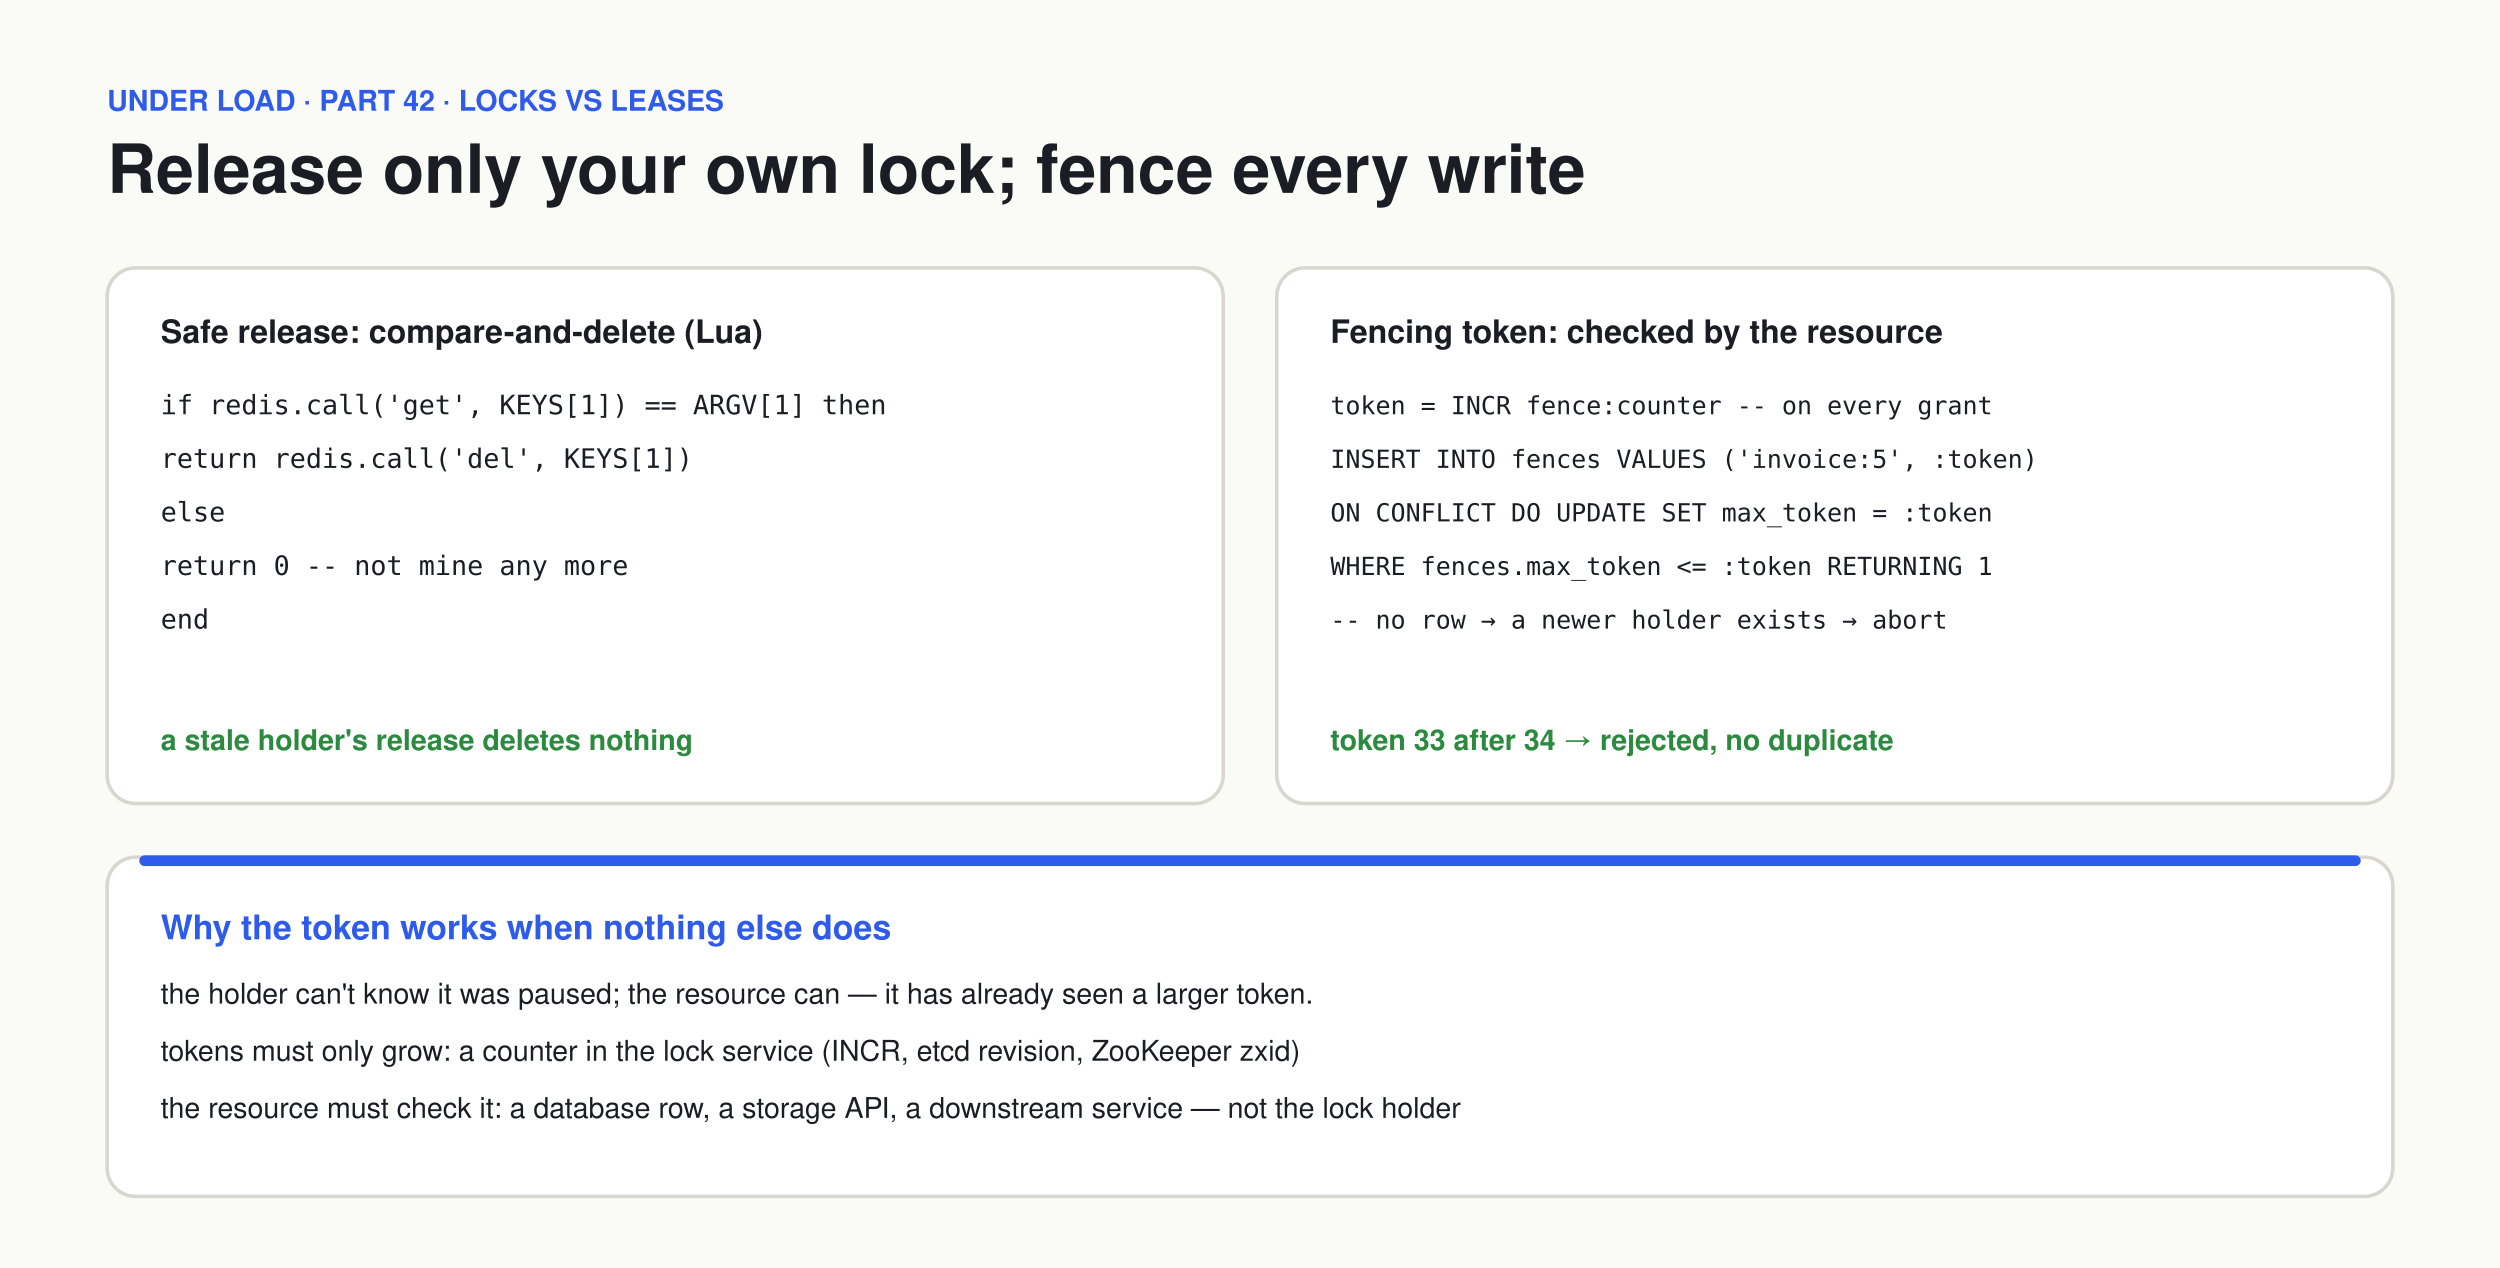
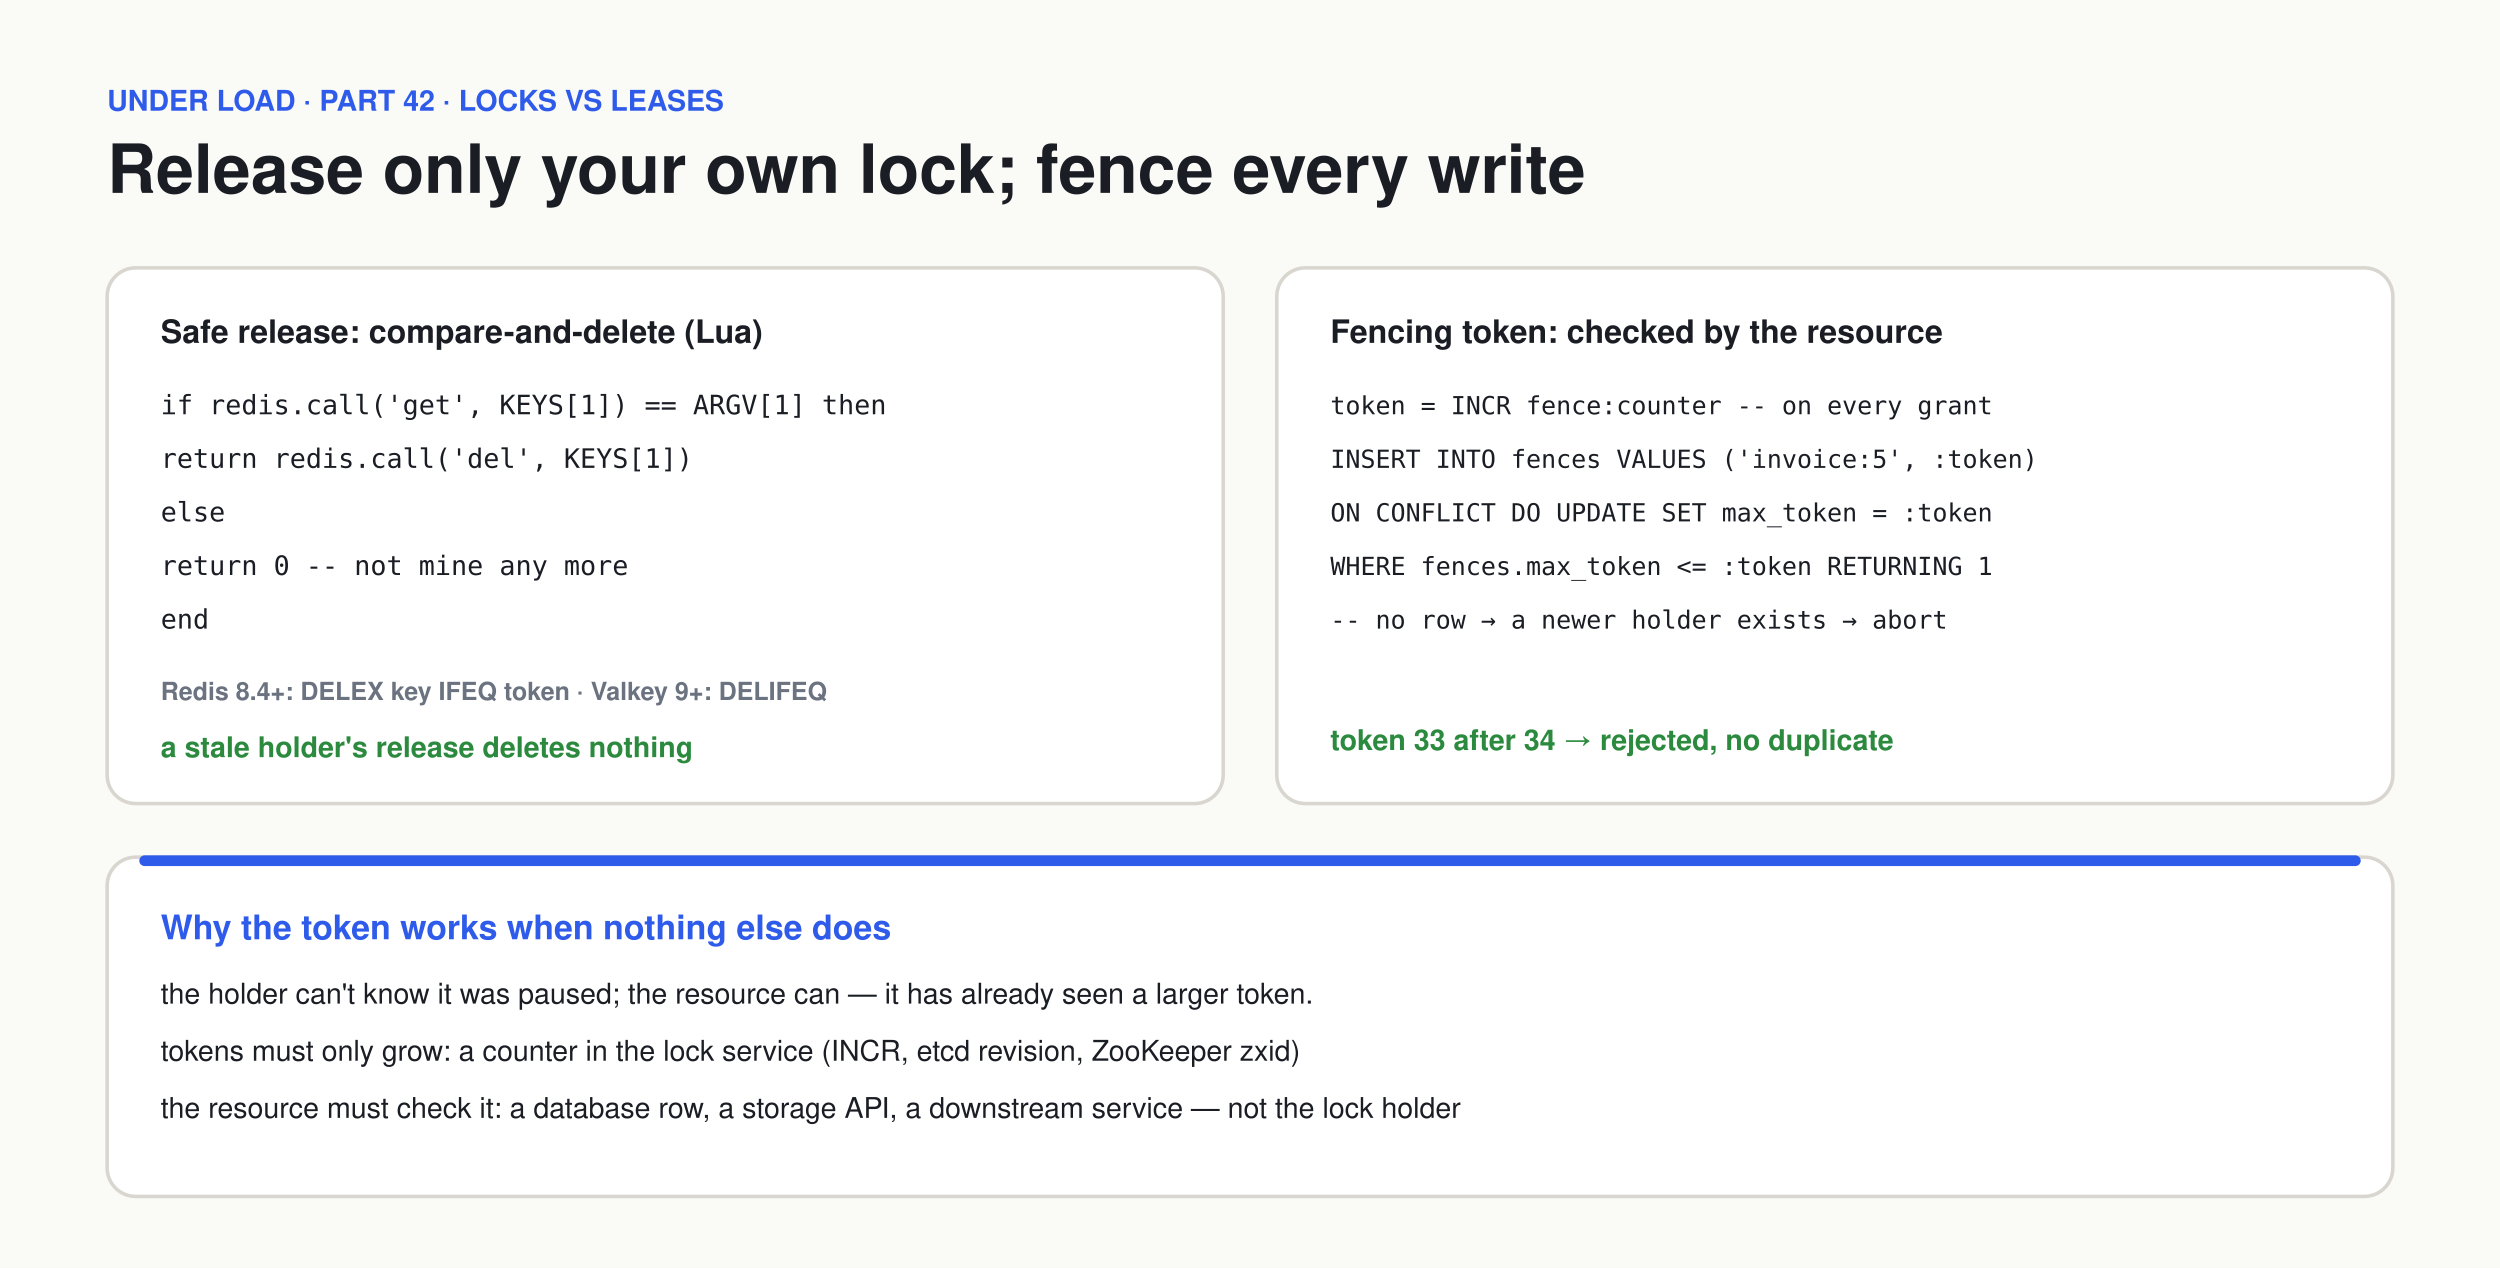
<svg xmlns="http://www.w3.org/2000/svg" width="1400" height="710" viewBox="0 0 1400 710">
  <defs>
    <marker id="a-1A1D24" viewBox="0 0 10 10" refX="8" refY="5" markerWidth="7" markerHeight="7" orient="auto-start-reverse">
      <path d="M0,0 L10,5 L0,10 z" fill="#1A1D24" />
    </marker>
    <marker id="a-6B7280" viewBox="0 0 10 10" refX="8" refY="5" markerWidth="7" markerHeight="7" orient="auto-start-reverse">
      <path d="M0,0 L10,5 L0,10 z" fill="#6B7280" />
    </marker>
    <marker id="a-2F5BEA" viewBox="0 0 10 10" refX="8" refY="5" markerWidth="7" markerHeight="7" orient="auto-start-reverse">
      <path d="M0,0 L10,5 L0,10 z" fill="#2F5BEA" />
    </marker>
    <marker id="a-D9480F" viewBox="0 0 10 10" refX="8" refY="5" markerWidth="7" markerHeight="7" orient="auto-start-reverse">
      <path d="M0,0 L10,5 L0,10 z" fill="#D9480F" />
    </marker>
    <marker id="a-2B8A3E" viewBox="0 0 10 10" refX="8" refY="5" markerWidth="7" markerHeight="7" orient="auto-start-reverse">
      <path d="M0,0 L10,5 L0,10 z" fill="#2B8A3E" />
    </marker>
    <marker id="a-B7791F" viewBox="0 0 10 10" refX="8" refY="5" markerWidth="7" markerHeight="7" orient="auto-start-reverse">
      <path d="M0,0 L10,5 L0,10 z" fill="#B7791F" />
    </marker>
    <marker id="a-D9D6CF" viewBox="0 0 10 10" refX="8" refY="5" markerWidth="7" markerHeight="7" orient="auto-start-reverse">
      <path d="M0,0 L10,5 L0,10 z" fill="#D9D6CF" />
    </marker>
  </defs>
  <rect width="1400" height="710" fill="#FAFAF7" />
  <text x="60" y="62" font-family="Helvetica Neue, Helvetica, Arial, sans-serif" font-size="16" font-weight="700" fill="#2F5BEA" text-anchor="start">UNDER LOAD · PART 42 · LOCKS VS LEASES</text>
  <text x="60" y="108" font-family="Helvetica Neue, Helvetica, Arial, sans-serif" font-size="38" font-weight="700" fill="#1A1D24" text-anchor="start">Release only your own lock; fence every write</text>
  <rect x="60" y="150" width="625" height="300" rx="16" fill="#FFFFFF" stroke="#D9D6CF" stroke-width="2" opacity="1" />
  <text x="90" y="192" font-family="Helvetica Neue, Helvetica, Arial, sans-serif" font-size="18" font-weight="700" fill="#1A1D24" text-anchor="start">Safe release: compare-and-delete (Lua)</text>
  <text x="90" y="232" font-family="Menlo, SFMono-Regular, Consolas, monospace" font-size="15" font-weight="400" fill="#1A1D24" text-anchor="start">if redis.call('get', KEYS[1]) == ARGV[1] then</text>
  <text x="90" y="262" font-family="Menlo, SFMono-Regular, Consolas, monospace" font-size="15" font-weight="400" fill="#1A1D24" text-anchor="start">  return redis.call('del', KEYS[1])</text>
  <text x="90" y="292" font-family="Menlo, SFMono-Regular, Consolas, monospace" font-size="15" font-weight="400" fill="#1A1D24" text-anchor="start">else</text>
  <text x="90" y="322" font-family="Menlo, SFMono-Regular, Consolas, monospace" font-size="15" font-weight="400" fill="#1A1D24" text-anchor="start">  return 0   -- not mine any more</text>
  <text x="90" y="352" font-family="Menlo, SFMono-Regular, Consolas, monospace" font-size="15" font-weight="400" fill="#1A1D24" text-anchor="start">end</text>
-   <text x="90" y="420" font-family="Helvetica Neue, Helvetica, Arial, sans-serif" font-size="16" font-weight="700" fill="#2B8A3E" text-anchor="start">a stale holder's release deletes nothing</text>
+   <text x="90" y="392" font-family="Helvetica Neue, Helvetica, Arial, sans-serif" font-size="14" font-weight="600" fill="#6B7280" text-anchor="start">Redis 8.4+: DELEX key IFEQ token · Valkey 9+: DELIFEQ</text>
+   <text x="90" y="424" font-family="Helvetica Neue, Helvetica, Arial, sans-serif" font-size="16" font-weight="700" fill="#2B8A3E" text-anchor="start">a stale holder's release deletes nothing</text>
  <rect x="715" y="150" width="625" height="300" rx="16" fill="#FFFFFF" stroke="#D9D6CF" stroke-width="2" opacity="1" />
  <text x="745" y="192" font-family="Helvetica Neue, Helvetica, Arial, sans-serif" font-size="18" font-weight="700" fill="#1A1D24" text-anchor="start">Fencing token: checked by the resource</text>
  <text x="745" y="232" font-family="Menlo, SFMono-Regular, Consolas, monospace" font-size="14" font-weight="400" fill="#1A1D24" text-anchor="start">token = INCR fence:counter   -- on every grant</text>
  <text x="745" y="262" font-family="Menlo, SFMono-Regular, Consolas, monospace" font-size="14" font-weight="400" fill="#1A1D24" text-anchor="start">INSERT INTO fences VALUES ('invoice:5', :token)</text>
  <text x="745" y="292" font-family="Menlo, SFMono-Regular, Consolas, monospace" font-size="14" font-weight="400" fill="#1A1D24" text-anchor="start">ON CONFLICT DO UPDATE SET max_token = :token</text>
  <text x="745" y="322" font-family="Menlo, SFMono-Regular, Consolas, monospace" font-size="14" font-weight="400" fill="#1A1D24" text-anchor="start">WHERE fences.max_token &lt;= :token RETURNING 1</text>
  <text x="745" y="352" font-family="Menlo, SFMono-Regular, Consolas, monospace" font-size="14" font-weight="400" fill="#1A1D24" text-anchor="start">-- no row → a newer holder exists → abort</text>
  <text x="745" y="420" font-family="Helvetica Neue, Helvetica, Arial, sans-serif" font-size="16" font-weight="700" fill="#2B8A3E" text-anchor="start">token 33 after 34 → rejected, no duplicate</text>
  <rect x="60" y="480" width="1280" height="190" rx="16" fill="#FFFFFF" stroke="#D9D6CF" stroke-width="2" opacity="1" />
  <rect x="78" y="479" width="1244" height="6" rx="3" fill="#2F5BEA" />
  <text x="90" y="526" font-family="Helvetica Neue, Helvetica, Arial, sans-serif" font-size="19" font-weight="700" fill="#2F5BEA" text-anchor="start">Why the token works when nothing else does</text>
  <text x="90" y="562" font-family="Helvetica Neue, Helvetica, Arial, sans-serif" font-size="16" font-weight="400" fill="#1A1D24" text-anchor="start">the holder can't know it was paused; the resource can — it has already seen a larger token.</text>
  <text x="90" y="594" font-family="Helvetica Neue, Helvetica, Arial, sans-serif" font-size="16" font-weight="400" fill="#1A1D24" text-anchor="start">tokens must only grow: a counter in the lock service (INCR, etcd revision, ZooKeeper zxid)</text>
  <text x="90" y="626" font-family="Helvetica Neue, Helvetica, Arial, sans-serif" font-size="16" font-weight="400" fill="#1A1D24" text-anchor="start">the resource must check it: a database row, a storage API, a downstream service — not the lock holder</text>
</svg>
